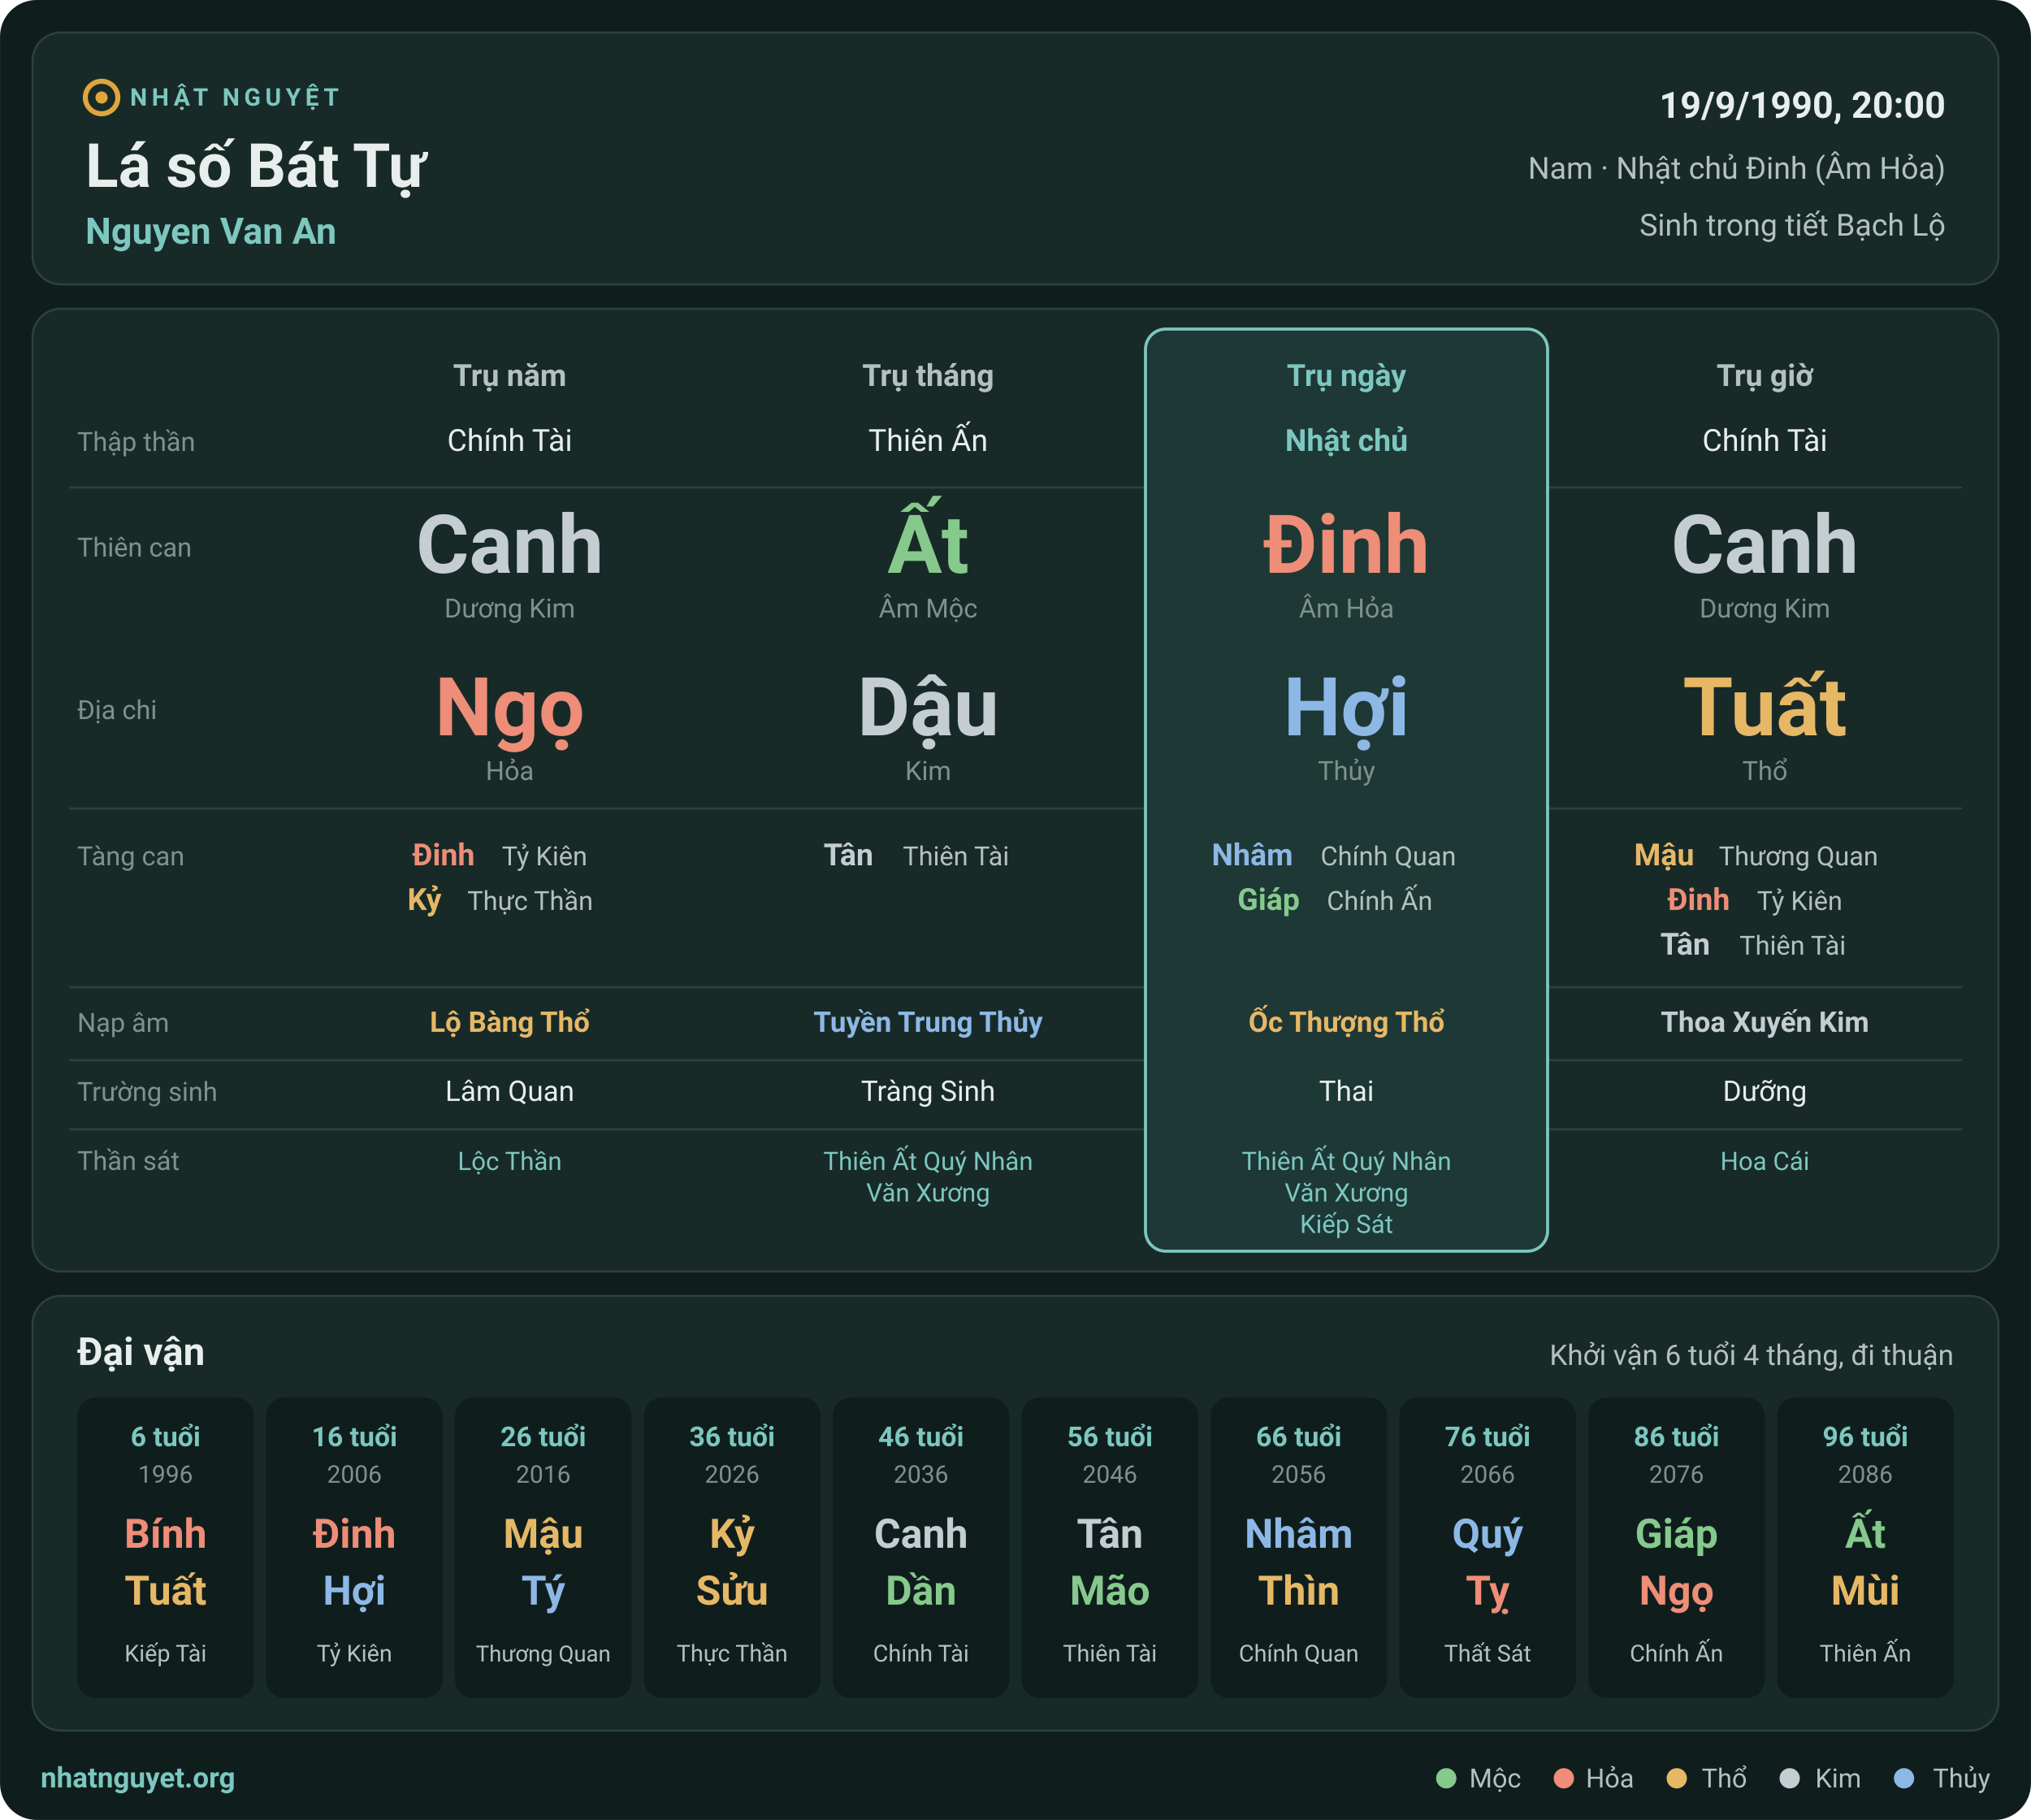
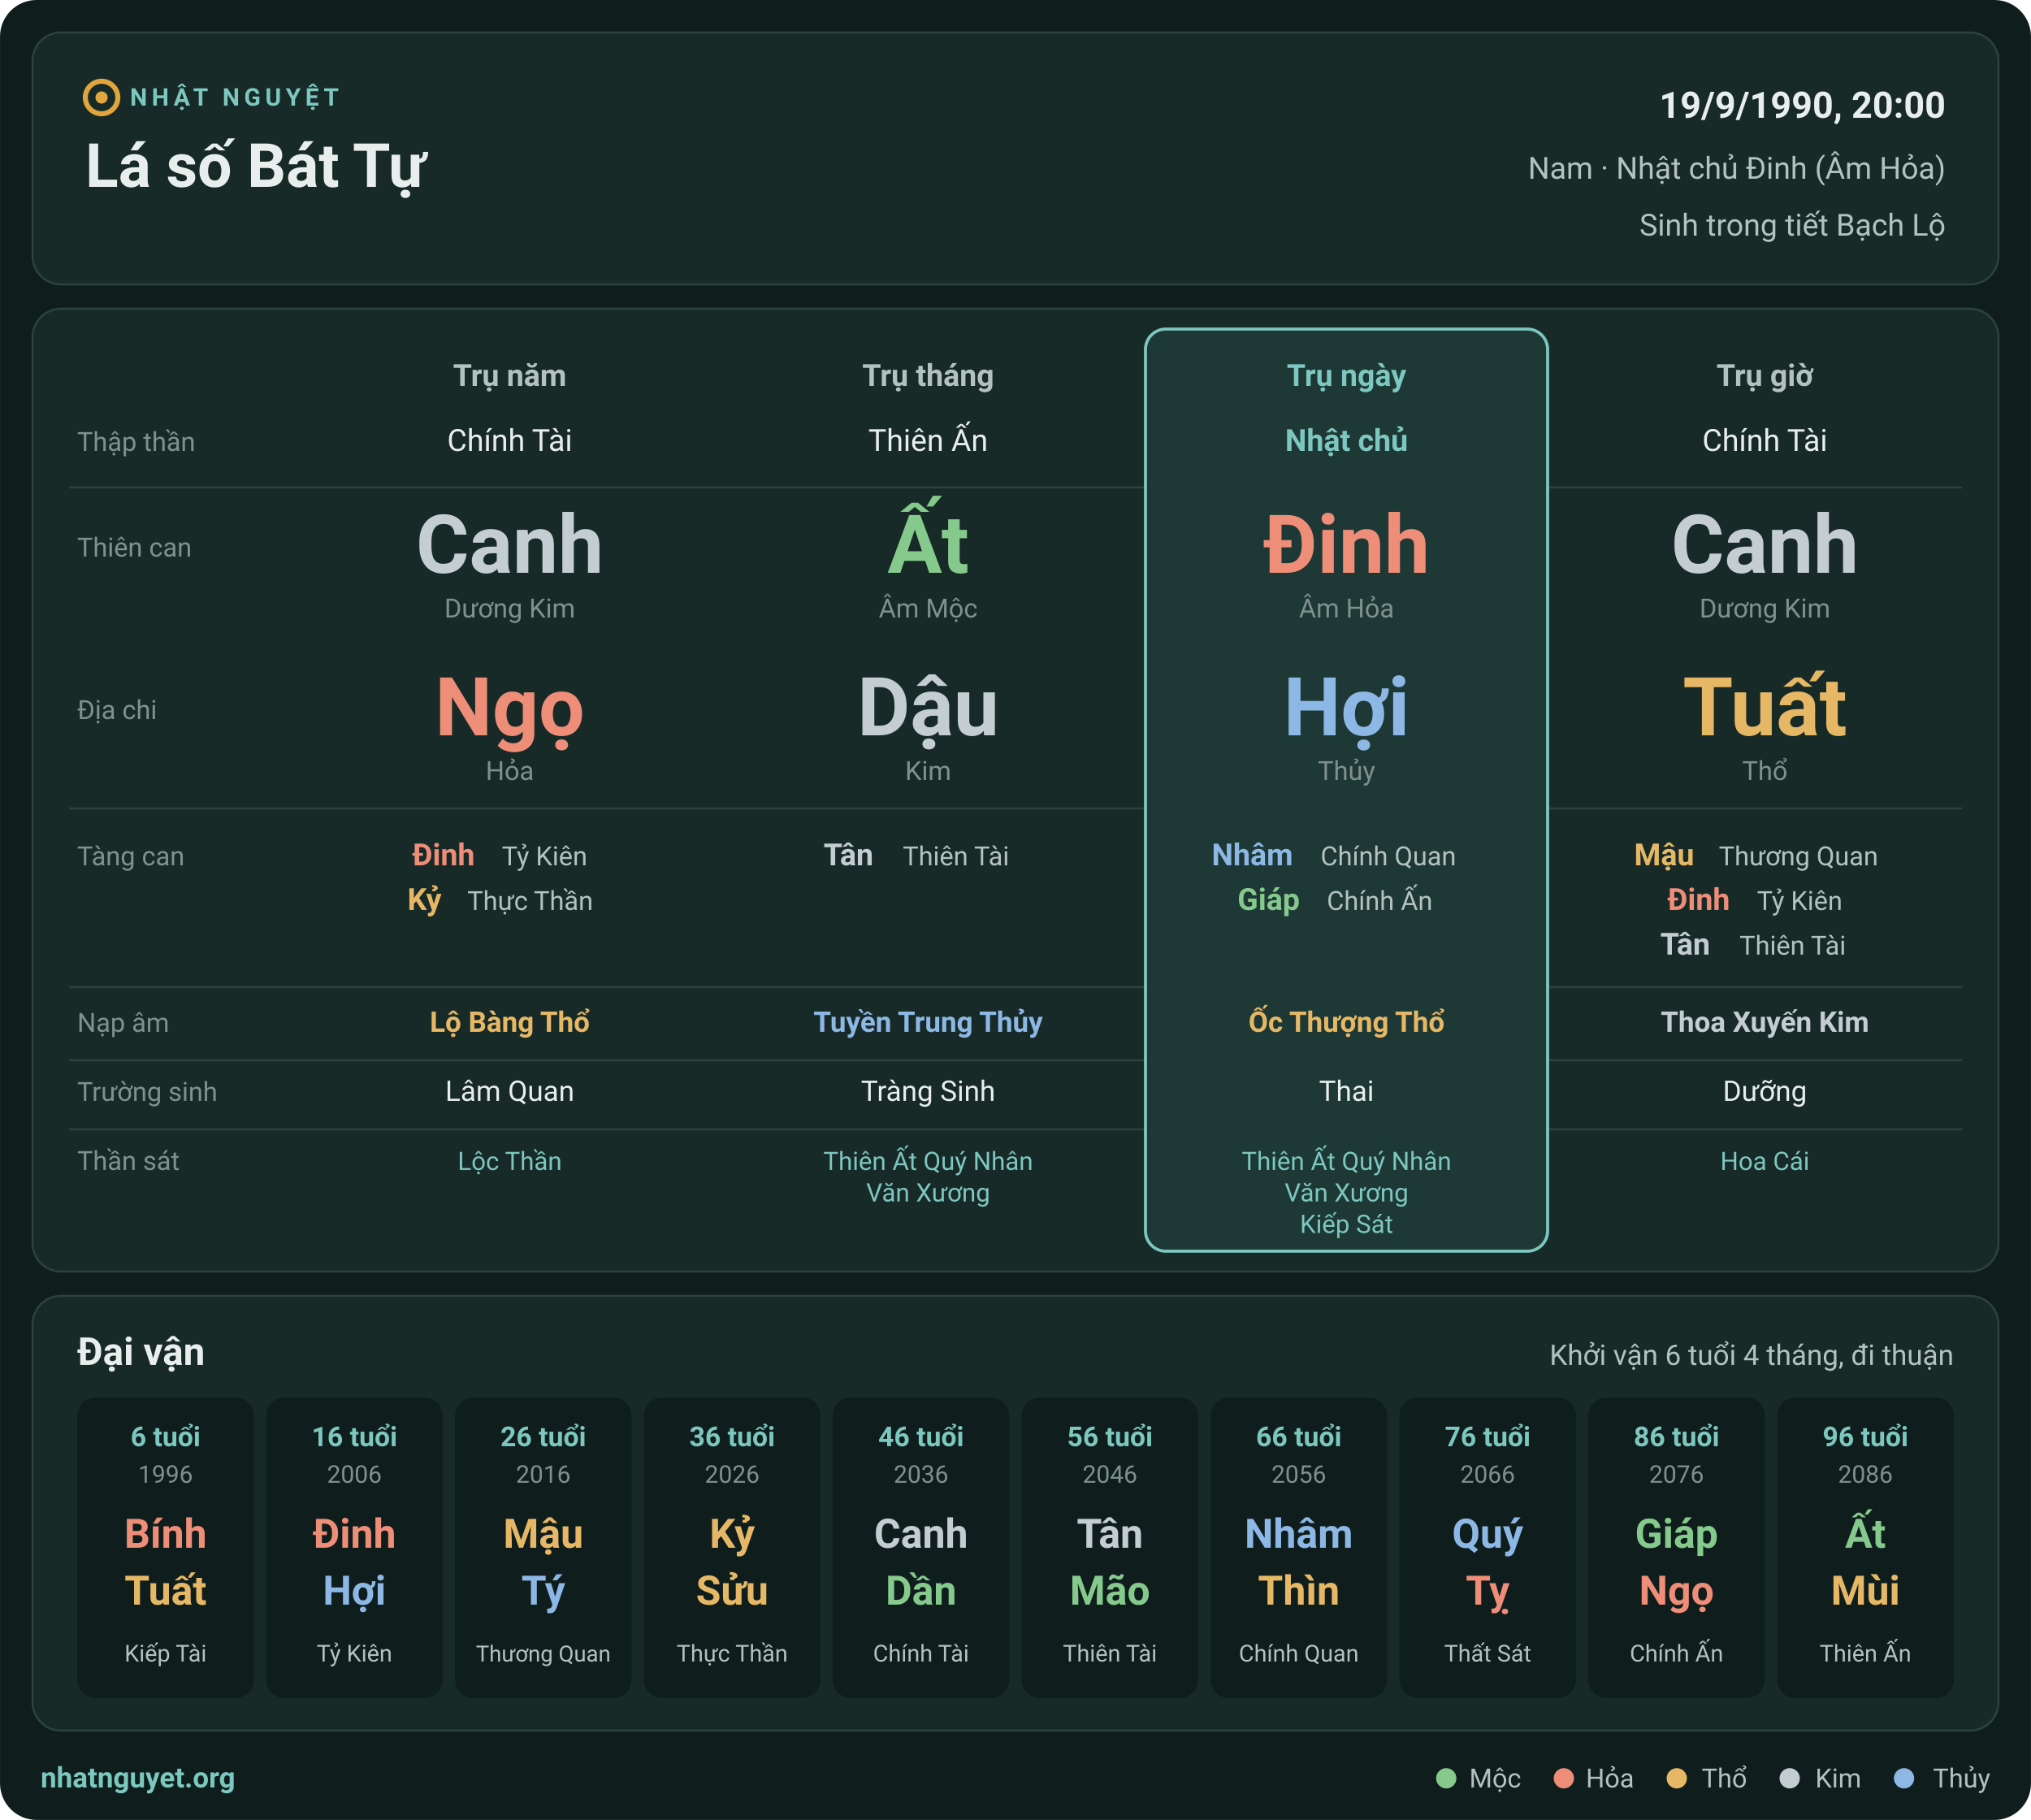
<svg xmlns="http://www.w3.org/2000/svg" viewBox="0 0 1000 896" width="720" height="645.1" role="img" aria-labelledby="nn-tieu-de nn-mo-ta" lang="vi">
  <style>text{font-family:-apple-system, BlinkMacSystemFont, 'Segoe UI', Roboto, 'Helvetica Neue', Arial, 'Noto Sans', 'PingFang SC', 'Hiragino Sans GB', 'Microsoft YaHei', 'Noto Sans CJK SC', sans-serif;}</style>
  <rect x="0" y="0" width="1000" height="896" rx="18" fill="#0F1E1D" />
  <rect x="16" y="16" width="968" height="124" rx="14" fill="#182A28" stroke="#2C423F" stroke-width="1" />
  <circle cx="50" cy="48" r="8" fill="none" stroke="#E0A53C" stroke-width="2.5" />
  <circle cx="50" cy="48" r="3" fill="#E0A53C" />
  <text x="64" y="52" font-size="12" fill="#7CC7BF" font-weight="700" letter-spacing="2.2">NHẬT NGUYỆT</text>
  <text x="42" y="92" font-size="30" fill="#E8EEEC" font-weight="700">Lá số Bát Tự</text>
-   <text x="42" y="120" font-size="18" fill="#7CC7BF" font-weight="700">Nguyen Van An</text>
  <text x="958" y="58" font-size="18" fill="#E8EEEC" font-weight="700" text-anchor="end">19/9/1990, 20:00</text>
  <text x="958" y="88" font-size="15" fill="#B3C2BE" text-anchor="end">Nam · Nhật chủ Đinh (Âm Hỏa)</text>
  <text x="958" y="116" font-size="15" fill="#B3C2BE" text-anchor="end">Sinh trong tiết Bạch Lộ</text>
  <rect x="16" y="152" width="968" height="474" rx="14" fill="#182A28" stroke="#2C423F" stroke-width="1" />
  <text x="38" y="222" font-size="13" fill="#7F918C">Thập thần</text>
  <text x="38" y="274" font-size="13" fill="#7F918C">Thiên can</text>
  <text x="38" y="354" font-size="13" fill="#7F918C">Địa chi</text>
  <text x="38" y="426" font-size="13" fill="#7F918C">Tàng can</text>
  <text x="38" y="508" font-size="13" fill="#7F918C">Nạp âm</text>
  <text x="38" y="542" font-size="13" fill="#7F918C">Trường sinh</text>
  <text x="38" y="576" font-size="13" fill="#7F918C">Thần sát</text>
  <line x1="34" y1="240" x2="966" y2="240" stroke="#2C423F" stroke-width="1" />
  <line x1="34" y1="398" x2="966" y2="398" stroke="#2C423F" stroke-width="1" />
  <line x1="34" y1="486" x2="966" y2="486" stroke="#2C423F" stroke-width="1" />
  <line x1="34" y1="522" x2="966" y2="522" stroke="#2C423F" stroke-width="1" />
  <line x1="34" y1="556" x2="966" y2="556" stroke="#2C423F" stroke-width="1" />
  <text x="251" y="190" font-size="15" fill="#B3C2BE" font-weight="700" text-anchor="middle">Trụ năm</text>
  <text x="251" y="222" font-size="15" fill="#E8EEEC" text-anchor="middle">Chính Tài</text>
  <text x="251" y="282" font-size="40" fill="#C3CDD2" font-weight="700" text-anchor="middle">Canh</text>
  <text x="251" y="304" font-size="13" fill="#7F918C" text-anchor="middle">Dương Kim</text>
  <text x="251" y="362" font-size="40" fill="#EE8D78" font-weight="700" text-anchor="middle">Ngọ</text>
  <text x="251" y="384" font-size="13" fill="#7F918C" text-anchor="middle">Hỏa</text>
  <text x="203" y="426" font-size="15" fill="#EE8D78" font-weight="700">Đinh</text>
  <text x="247.1" y="426" font-size="13" fill="#B3C2BE">Tỷ Kiên</text>
  <text x="200.6" y="448" font-size="15" fill="#E6B866" font-weight="700">Kỷ</text>
  <text x="230.1" y="448" font-size="13" fill="#B3C2BE">Thực Thần</text>
  <text x="251" y="508" font-size="14" fill="#E6B866" font-weight="700" text-anchor="middle">Lộ Bàng Thổ</text>
  <text x="251" y="542" font-size="14" fill="#E8EEEC" text-anchor="middle">Lâm Quan</text>
  <text x="251" y="576" font-size="12.5" fill="#7CC7BF" text-anchor="middle">Lộc Thần</text>
  <text x="457" y="190" font-size="15" fill="#B3C2BE" font-weight="700" text-anchor="middle">Trụ tháng</text>
  <text x="457" y="222" font-size="15" fill="#E8EEEC" text-anchor="middle">Thiên Ấn</text>
  <text x="457" y="282" font-size="40" fill="#86C98C" font-weight="700" text-anchor="middle">Ất</text>
  <text x="457" y="304" font-size="13" fill="#7F918C" text-anchor="middle">Âm Mộc</text>
  <text x="457" y="362" font-size="40" fill="#C3CDD2" font-weight="700" text-anchor="middle">Dậu</text>
  <text x="457" y="384" font-size="13" fill="#7F918C" text-anchor="middle">Kim</text>
  <text x="405.5" y="426" font-size="15" fill="#C3CDD2" font-weight="700">Tân</text>
  <text x="444.5" y="426" font-size="13" fill="#B3C2BE">Thiên Tài</text>
  <text x="457" y="508" font-size="14" fill="#8DB8E6" font-weight="700" text-anchor="middle">Tuyền Trung Thủy</text>
  <text x="457" y="542" font-size="14" fill="#E8EEEC" text-anchor="middle">Tràng Sinh</text>
  <text x="457" y="576" font-size="12.5" fill="#7CC7BF" text-anchor="middle">Thiên Ất Quý Nhân</text>
  <text x="457" y="591.5" font-size="12.5" fill="#7CC7BF" text-anchor="middle">Văn Xương</text>
  <rect x="564" y="162" width="198" height="454" rx="10" fill="#1E3835" stroke="#7CC7BF" stroke-width="1.5" />
  <text x="663" y="190" font-size="15" fill="#7CC7BF" font-weight="700" text-anchor="middle">Trụ ngày</text>
  <text x="663" y="222" font-size="15" fill="#7CC7BF" font-weight="700" text-anchor="middle">Nhật chủ</text>
  <text x="663" y="282" font-size="40" fill="#EE8D78" font-weight="700" text-anchor="middle">Đinh</text>
  <text x="663" y="304" font-size="13" fill="#7F918C" text-anchor="middle">Âm Hỏa</text>
  <text x="663" y="362" font-size="40" fill="#8DB8E6" font-weight="700" text-anchor="middle">Hợi</text>
  <text x="663" y="384" font-size="13" fill="#7F918C" text-anchor="middle">Thủy</text>
  <text x="596.6" y="426" font-size="15" fill="#8DB8E6" font-weight="700">Nhâm</text>
  <text x="650.2" y="426" font-size="13" fill="#B3C2BE">Chính Quan</text>
  <text x="609.3" y="448" font-size="15" fill="#86C98C" font-weight="700">Giáp</text>
  <text x="653.3" y="448" font-size="13" fill="#B3C2BE">Chính Ấn</text>
  <text x="663" y="508" font-size="14" fill="#E6B866" font-weight="700" text-anchor="middle">Ốc Thượng Thổ</text>
  <text x="663" y="542" font-size="14" fill="#E8EEEC" text-anchor="middle">Thai</text>
  <text x="663" y="576" font-size="12.5" fill="#7CC7BF" text-anchor="middle">Thiên Ất Quý Nhân</text>
  <text x="663" y="591.5" font-size="12.5" fill="#7CC7BF" text-anchor="middle">Văn Xương</text>
  <text x="663" y="607" font-size="12.5" fill="#7CC7BF" text-anchor="middle">Kiếp Sát</text>
  <text x="869" y="190" font-size="15" fill="#B3C2BE" font-weight="700" text-anchor="middle">Trụ giờ</text>
  <text x="869" y="222" font-size="15" fill="#E8EEEC" text-anchor="middle">Chính Tài</text>
  <text x="869" y="282" font-size="40" fill="#C3CDD2" font-weight="700" text-anchor="middle">Canh</text>
  <text x="869" y="304" font-size="13" fill="#7F918C" text-anchor="middle">Dương Kim</text>
  <text x="869" y="362" font-size="40" fill="#E6B866" font-weight="700" text-anchor="middle">Tuất</text>
  <text x="869" y="384" font-size="13" fill="#7F918C" text-anchor="middle">Thổ</text>
  <text x="804.6" y="426" font-size="15" fill="#E6B866" font-weight="700">Mậu</text>
  <text x="846.3" y="426" font-size="13" fill="#B3C2BE">Thương Quan</text>
  <text x="821" y="448" font-size="15" fill="#EE8D78" font-weight="700">Đinh</text>
  <text x="865.1" y="448" font-size="13" fill="#B3C2BE">Tỷ Kiên</text>
  <text x="817.5" y="470" font-size="15" fill="#C3CDD2" font-weight="700">Tân</text>
  <text x="856.5" y="470" font-size="13" fill="#B3C2BE">Thiên Tài</text>
  <text x="869" y="508" font-size="14" fill="#C3CDD2" font-weight="700" text-anchor="middle">Thoa Xuyến Kim</text>
  <text x="869" y="542" font-size="14" fill="#E8EEEC" text-anchor="middle">Dưỡng</text>
  <text x="869" y="576" font-size="12.5" fill="#7CC7BF" text-anchor="middle">Hoa Cái</text>
  <rect x="16" y="638" width="968" height="214" rx="14" fill="#182A28" stroke="#2C423F" stroke-width="1" />
  <text x="38" y="672" font-size="19" fill="#E8EEEC" font-weight="700">Đại vận</text>
  <text x="962" y="672" font-size="14" fill="#B3C2BE" text-anchor="end">Khởi vận 6 tuổi 4 tháng, đi thuận</text>
  <rect x="38" y="688" width="87" height="148" rx="9" fill="#0F1E1D" />
  <text x="81.5" y="712" font-size="13.5" fill="#7CC7BF" font-weight="700" text-anchor="middle">6 tuổi</text>
  <text x="81.5" y="730" font-size="12" fill="#7F918C" text-anchor="middle">1996</text>
  <text x="81.5" y="762" font-size="20" fill="#EE8D78" font-weight="700" text-anchor="middle">Bính</text>
  <text x="81.5" y="790" font-size="20" fill="#E6B866" font-weight="700" text-anchor="middle">Tuất</text>
  <text x="81.5" y="818" font-size="11.5" fill="#B3C2BE" text-anchor="middle">Kiếp Tài</text>
  <rect x="131" y="688" width="87" height="148" rx="9" fill="#0F1E1D" />
  <text x="174.5" y="712" font-size="13.5" fill="#7CC7BF" font-weight="700" text-anchor="middle">16 tuổi</text>
  <text x="174.5" y="730" font-size="12" fill="#7F918C" text-anchor="middle">2006</text>
  <text x="174.5" y="762" font-size="20" fill="#EE8D78" font-weight="700" text-anchor="middle">Đinh</text>
  <text x="174.5" y="790" font-size="20" fill="#8DB8E6" font-weight="700" text-anchor="middle">Hợi</text>
  <text x="174.5" y="818" font-size="11.5" fill="#B3C2BE" text-anchor="middle">Tỷ Kiên</text>
  <rect x="224" y="688" width="87" height="148" rx="9" fill="#0F1E1D" />
  <text x="267.5" y="712" font-size="13.5" fill="#7CC7BF" font-weight="700" text-anchor="middle">26 tuổi</text>
  <text x="267.5" y="730" font-size="12" fill="#7F918C" text-anchor="middle">2016</text>
  <text x="267.5" y="762" font-size="20" fill="#E6B866" font-weight="700" text-anchor="middle">Mậu</text>
  <text x="267.5" y="790" font-size="20" fill="#8DB8E6" font-weight="700" text-anchor="middle">Tý</text>
  <text x="267.5" y="818" font-size="11" fill="#B3C2BE" text-anchor="middle">Thương Quan</text>
  <rect x="317" y="688" width="87" height="148" rx="9" fill="#0F1E1D" />
  <text x="360.5" y="712" font-size="13.5" fill="#7CC7BF" font-weight="700" text-anchor="middle">36 tuổi</text>
  <text x="360.5" y="730" font-size="12" fill="#7F918C" text-anchor="middle">2026</text>
  <text x="360.5" y="762" font-size="20" fill="#E6B866" font-weight="700" text-anchor="middle">Kỷ</text>
  <text x="360.5" y="790" font-size="20" fill="#E6B866" font-weight="700" text-anchor="middle">Sửu</text>
  <text x="360.5" y="818" font-size="11.5" fill="#B3C2BE" text-anchor="middle">Thực Thần</text>
  <rect x="410" y="688" width="87" height="148" rx="9" fill="#0F1E1D" />
  <text x="453.5" y="712" font-size="13.5" fill="#7CC7BF" font-weight="700" text-anchor="middle">46 tuổi</text>
  <text x="453.5" y="730" font-size="12" fill="#7F918C" text-anchor="middle">2036</text>
  <text x="453.5" y="762" font-size="20" fill="#C3CDD2" font-weight="700" text-anchor="middle">Canh</text>
  <text x="453.5" y="790" font-size="20" fill="#86C98C" font-weight="700" text-anchor="middle">Dần</text>
  <text x="453.5" y="818" font-size="11.5" fill="#B3C2BE" text-anchor="middle">Chính Tài</text>
  <rect x="503" y="688" width="87" height="148" rx="9" fill="#0F1E1D" />
  <text x="546.5" y="712" font-size="13.5" fill="#7CC7BF" font-weight="700" text-anchor="middle">56 tuổi</text>
  <text x="546.5" y="730" font-size="12" fill="#7F918C" text-anchor="middle">2046</text>
  <text x="546.5" y="762" font-size="20" fill="#C3CDD2" font-weight="700" text-anchor="middle">Tân</text>
  <text x="546.5" y="790" font-size="20" fill="#86C98C" font-weight="700" text-anchor="middle">Mão</text>
  <text x="546.5" y="818" font-size="11.5" fill="#B3C2BE" text-anchor="middle">Thiên Tài</text>
  <rect x="596" y="688" width="87" height="148" rx="9" fill="#0F1E1D" />
  <text x="639.5" y="712" font-size="13.5" fill="#7CC7BF" font-weight="700" text-anchor="middle">66 tuổi</text>
  <text x="639.5" y="730" font-size="12" fill="#7F918C" text-anchor="middle">2056</text>
  <text x="639.5" y="762" font-size="20" fill="#8DB8E6" font-weight="700" text-anchor="middle">Nhâm</text>
  <text x="639.5" y="790" font-size="20" fill="#E6B866" font-weight="700" text-anchor="middle">Thìn</text>
  <text x="639.5" y="818" font-size="11.5" fill="#B3C2BE" text-anchor="middle">Chính Quan</text>
  <rect x="689" y="688" width="87" height="148" rx="9" fill="#0F1E1D" />
  <text x="732.5" y="712" font-size="13.5" fill="#7CC7BF" font-weight="700" text-anchor="middle">76 tuổi</text>
  <text x="732.5" y="730" font-size="12" fill="#7F918C" text-anchor="middle">2066</text>
  <text x="732.5" y="762" font-size="20" fill="#8DB8E6" font-weight="700" text-anchor="middle">Quý</text>
  <text x="732.5" y="790" font-size="20" fill="#EE8D78" font-weight="700" text-anchor="middle">Tỵ</text>
  <text x="732.5" y="818" font-size="11.5" fill="#B3C2BE" text-anchor="middle">Thất Sát</text>
  <rect x="782" y="688" width="87" height="148" rx="9" fill="#0F1E1D" />
  <text x="825.5" y="712" font-size="13.5" fill="#7CC7BF" font-weight="700" text-anchor="middle">86 tuổi</text>
  <text x="825.5" y="730" font-size="12" fill="#7F918C" text-anchor="middle">2076</text>
  <text x="825.5" y="762" font-size="20" fill="#86C98C" font-weight="700" text-anchor="middle">Giáp</text>
  <text x="825.5" y="790" font-size="20" fill="#EE8D78" font-weight="700" text-anchor="middle">Ngọ</text>
  <text x="825.5" y="818" font-size="11.5" fill="#B3C2BE" text-anchor="middle">Chính Ấn</text>
  <rect x="875" y="688" width="87" height="148" rx="9" fill="#0F1E1D" />
  <text x="918.5" y="712" font-size="13.5" fill="#7CC7BF" font-weight="700" text-anchor="middle">96 tuổi</text>
  <text x="918.5" y="730" font-size="12" fill="#7F918C" text-anchor="middle">2086</text>
  <text x="918.5" y="762" font-size="20" fill="#86C98C" font-weight="700" text-anchor="middle">Ất</text>
  <text x="918.5" y="790" font-size="20" fill="#E6B866" font-weight="700" text-anchor="middle">Mùi</text>
  <text x="918.5" y="818" font-size="11.5" fill="#B3C2BE" text-anchor="middle">Thiên Ấn</text>
  <text x="20" y="880" font-size="14" fill="#7CC7BF" font-weight="700">nhatnguyet.org</text>
  <text x="980" y="880" font-size="13" fill="#B3C2BE" text-anchor="end">Thủy</text>
  <circle cx="937.5" cy="875.5" r="5" fill="#8DB8E6" />
  <text x="916.5" y="880" font-size="13" fill="#B3C2BE" text-anchor="end">Kim</text>
  <circle cx="881.2" cy="875.5" r="5" fill="#C3CDD2" />
  <text x="860.2" y="880" font-size="13" fill="#B3C2BE" text-anchor="end">Thổ</text>
  <circle cx="825.6" cy="875.5" r="5" fill="#E6B866" />
  <text x="804.6" y="880" font-size="13" fill="#B3C2BE" text-anchor="end">Hỏa</text>
  <circle cx="770" cy="875.5" r="5" fill="#EE8D78" />
  <text x="749" y="880" font-size="13" fill="#B3C2BE" text-anchor="end">Mộc</text>
  <circle cx="712.1" cy="875.5" r="5" fill="#86C98C" />
</svg>
